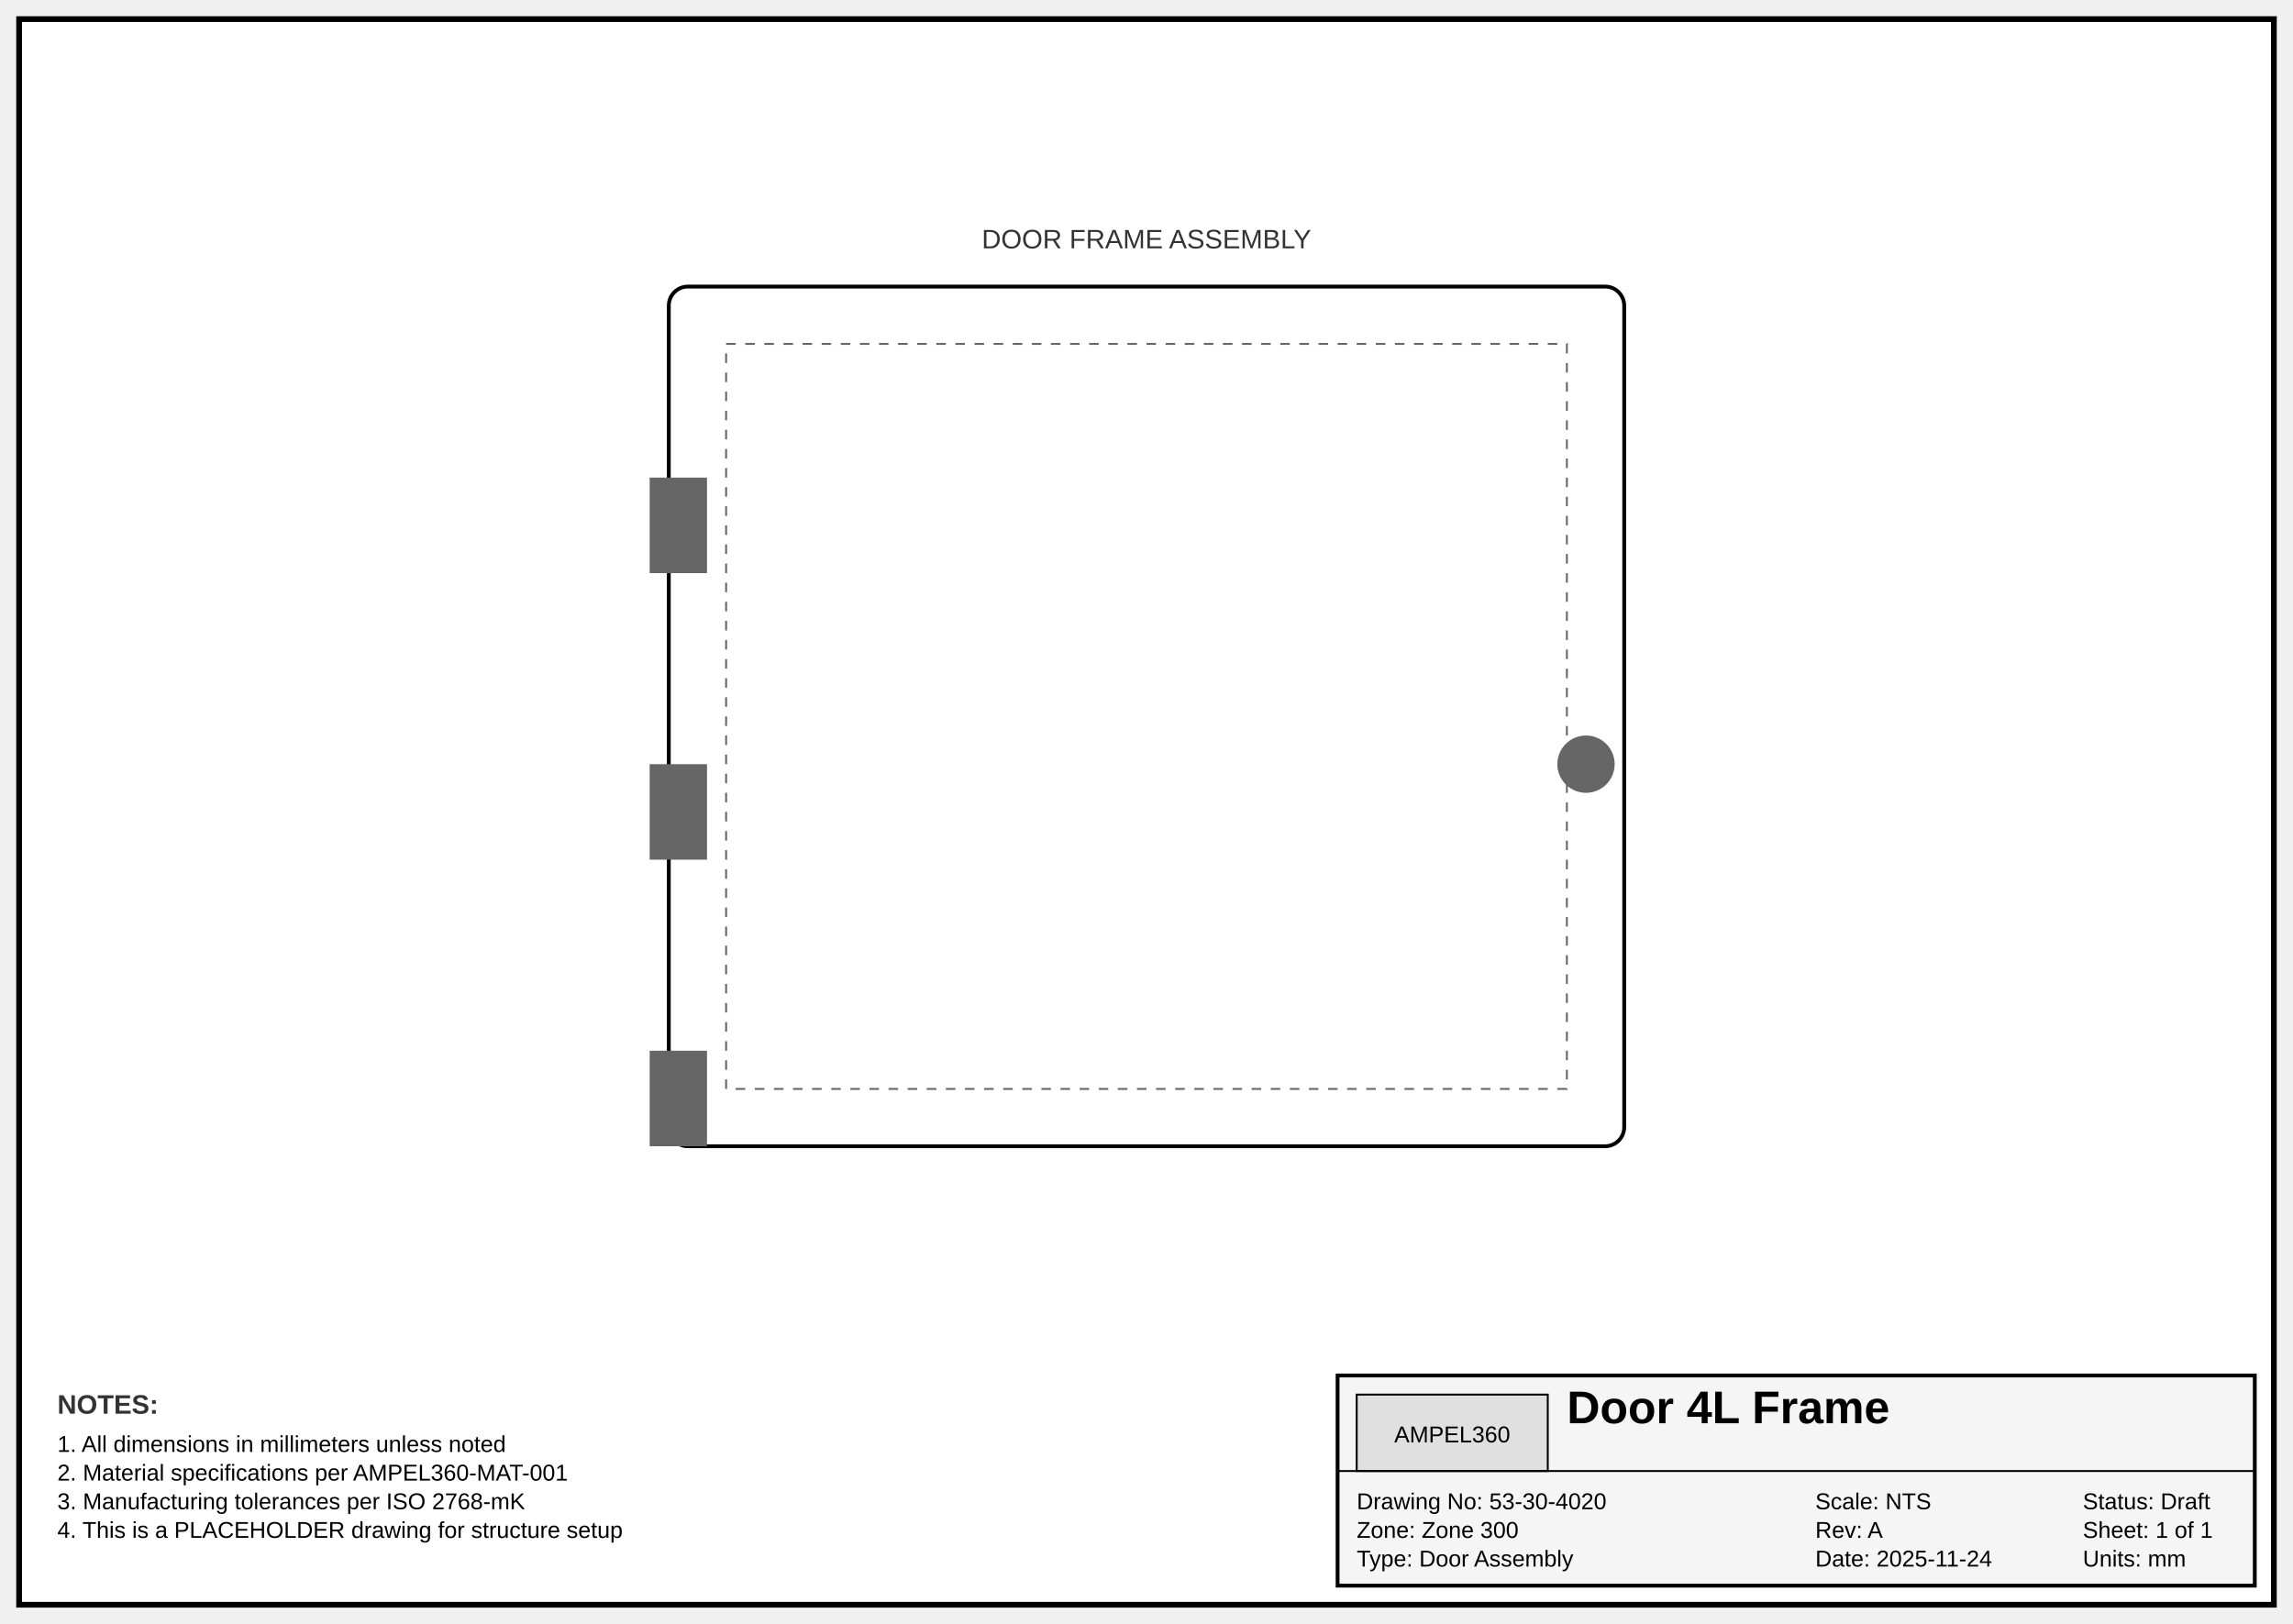
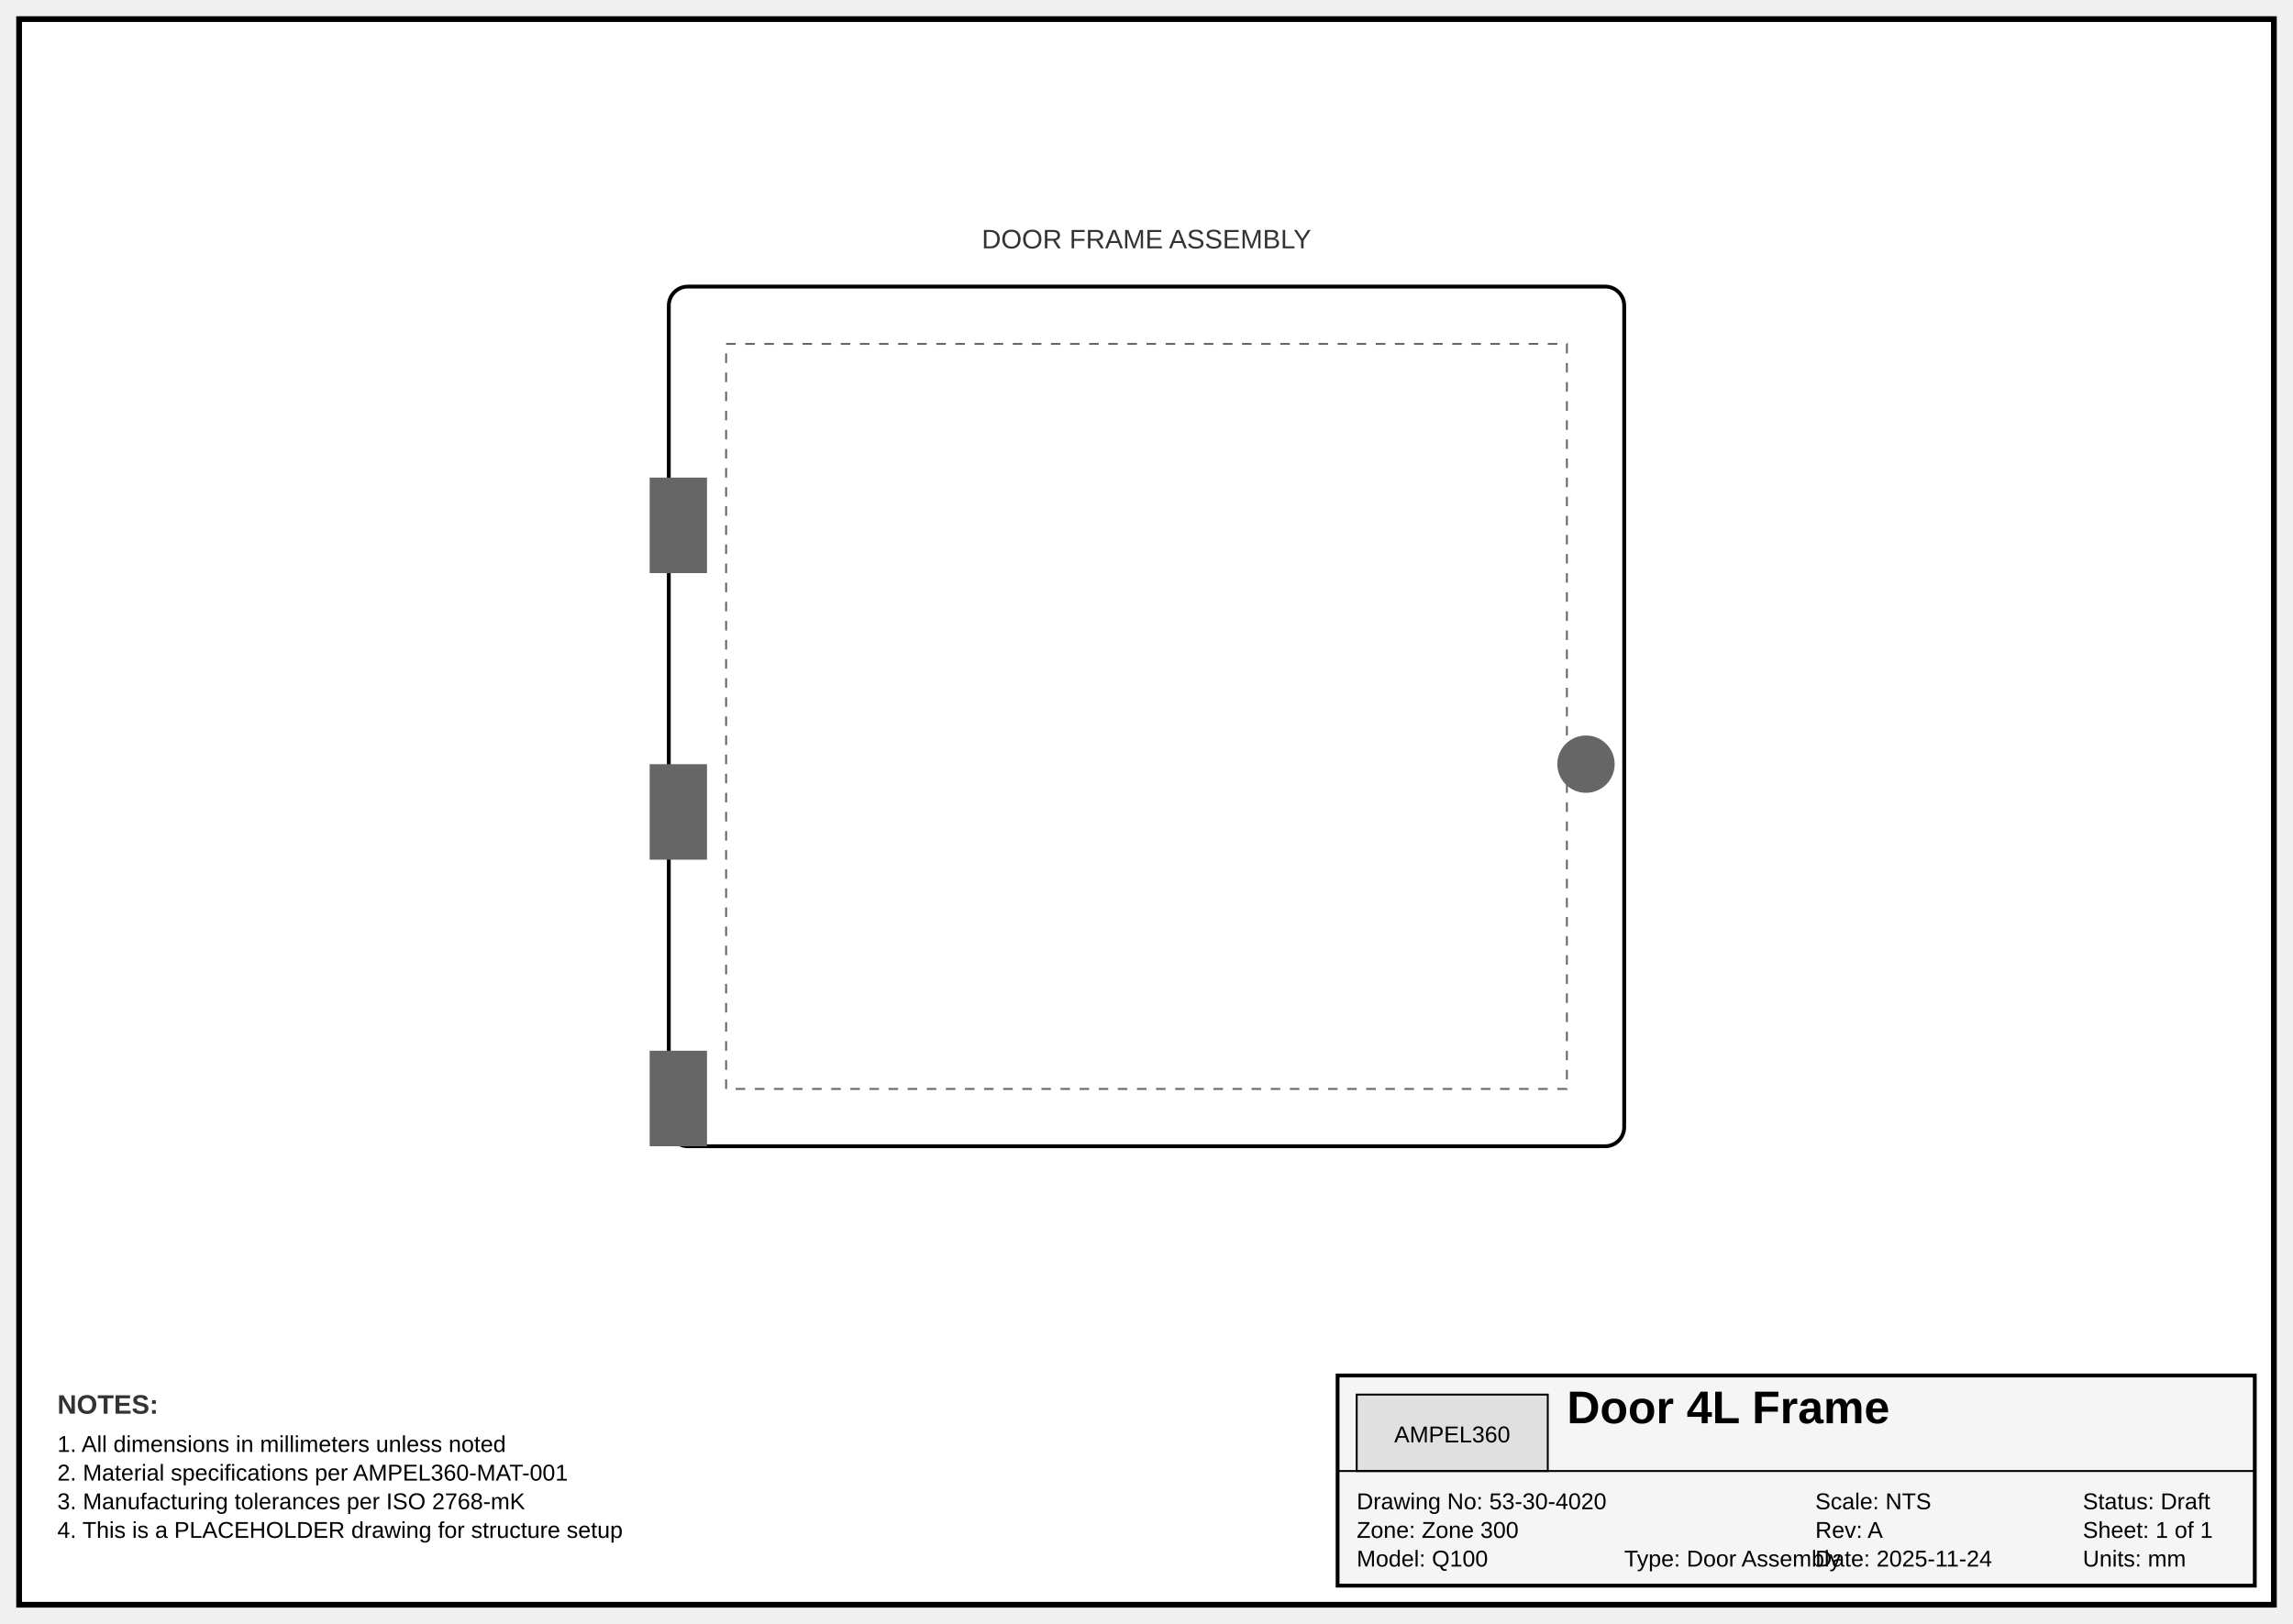
<svg xmlns="http://www.w3.org/2000/svg" viewBox="0 0 1200 850" width="1200" height="850">
  <defs>
    <style>
      .title-text { font-family: Arial, sans-serif; font-size: 24px; font-weight: bold; fill: #000; }
      .subtitle-text { font-family: Arial, sans-serif; font-size: 14px; fill: #333; }
      .label-text { font-family: Arial, sans-serif; font-size: 12px; fill: #000; }
      .dimension-text { font-family: Arial, sans-serif; font-size: 10px; fill: #0066cc; }
      .drawing-line { stroke: #000; stroke-width: 2; fill: none; }
      .dimension-line { stroke: #0066cc; stroke-width: 1; fill: none; }
      .dashed-line { stroke: #666; stroke-width: 1; stroke-dasharray: 5,5; fill: none; }
      .hidden-line { stroke: #999; stroke-width: 1; stroke-dasharray: 3,3; fill: none; }
      .center-line { stroke: #cc0000; stroke-width: 1; stroke-dasharray: 10,5,2,5; fill: none; }
    </style>
    <marker id="arrow" viewBox="0 0 10 10" refX="5" refY="5" markerWidth="6" markerHeight="6" orient="auto-start-reverse">
      <path d="M 0 0 L 10 5 L 0 10 z" fill="#0066cc" />
    </marker>
  </defs>
  <rect x="10" y="10" width="1180" height="830" fill="#ffffff" stroke="#000" stroke-width="3" />
  <g id="title-block">
    <rect x="700" y="720" width="480" height="110" fill="#f5f5f5" stroke="#000" stroke-width="2" />
    <rect x="710" y="730" width="100" height="40" fill="#e0e0e0" stroke="#000" stroke-width="1" />
    <text x="760" y="755" class="label-text" text-anchor="middle">AMPEL360</text>
    <text x="820" y="745" class="title-text">Door 4L Frame</text>
    <line x1="700" y1="770" x2="1180" y2="770" stroke="#000" stroke-width="1" />
    <text x="710" y="790" class="label-text">Drawing No: 53-30-4020</text>
    <text x="710" y="805" class="label-text">Zone: Zone 300</text>
-     <text x="710" y="820" class="label-text">Type: Door Assembly</text>
+     <text x="710" y="820" class="label-text">Model: Q100</text>
+     <text x="850" y="820" class="label-text">Type: Door Assembly</text>
    <text x="950" y="790" class="label-text">Scale: NTS</text>
    <text x="950" y="805" class="label-text">Rev: A</text>
    <text x="950" y="820" class="label-text">Date: 2025-11-24</text>
    <text x="1090" y="790" class="label-text">Status: Draft</text>
    <text x="1090" y="805" class="label-text">Sheet: 1 of 1</text>
    <text x="1090" y="820" class="label-text">Units: mm</text>
  </g>
  <g id="main-drawing">
    <rect x="350" y="150" width="500" height="450" class="drawing-line" rx="10" />
    <rect x="380" y="180" width="440" height="390" class="dashed-line" />
    <rect x="340" y="250" width="30" height="50" fill="#666" />
    <rect x="340" y="400" width="30" height="50" fill="#666" />
    <rect x="340" y="550" width="30" height="50" fill="#666" />
    <circle cx="830" cy="400" r="15" fill="#666" />
    <text x="600" y="130" class="subtitle-text" text-anchor="middle">DOOR FRAME ASSEMBLY</text>
  </g>
  <g id="notes">
    <text x="30" y="740" class="subtitle-text" font-weight="bold">NOTES:</text>
    <text x="30" y="760" class="label-text">1. All dimensions in millimeters unless noted</text>
    <text x="30" y="775" class="label-text">2. Material specifications per AMPEL360-MAT-001</text>
    <text x="30" y="790" class="label-text">3. Manufacturing tolerances per ISO 2768-mK</text>
    <text x="30" y="805" class="label-text">4. This is a PLACEHOLDER drawing for structure setup</text>
  </g>
</svg>
